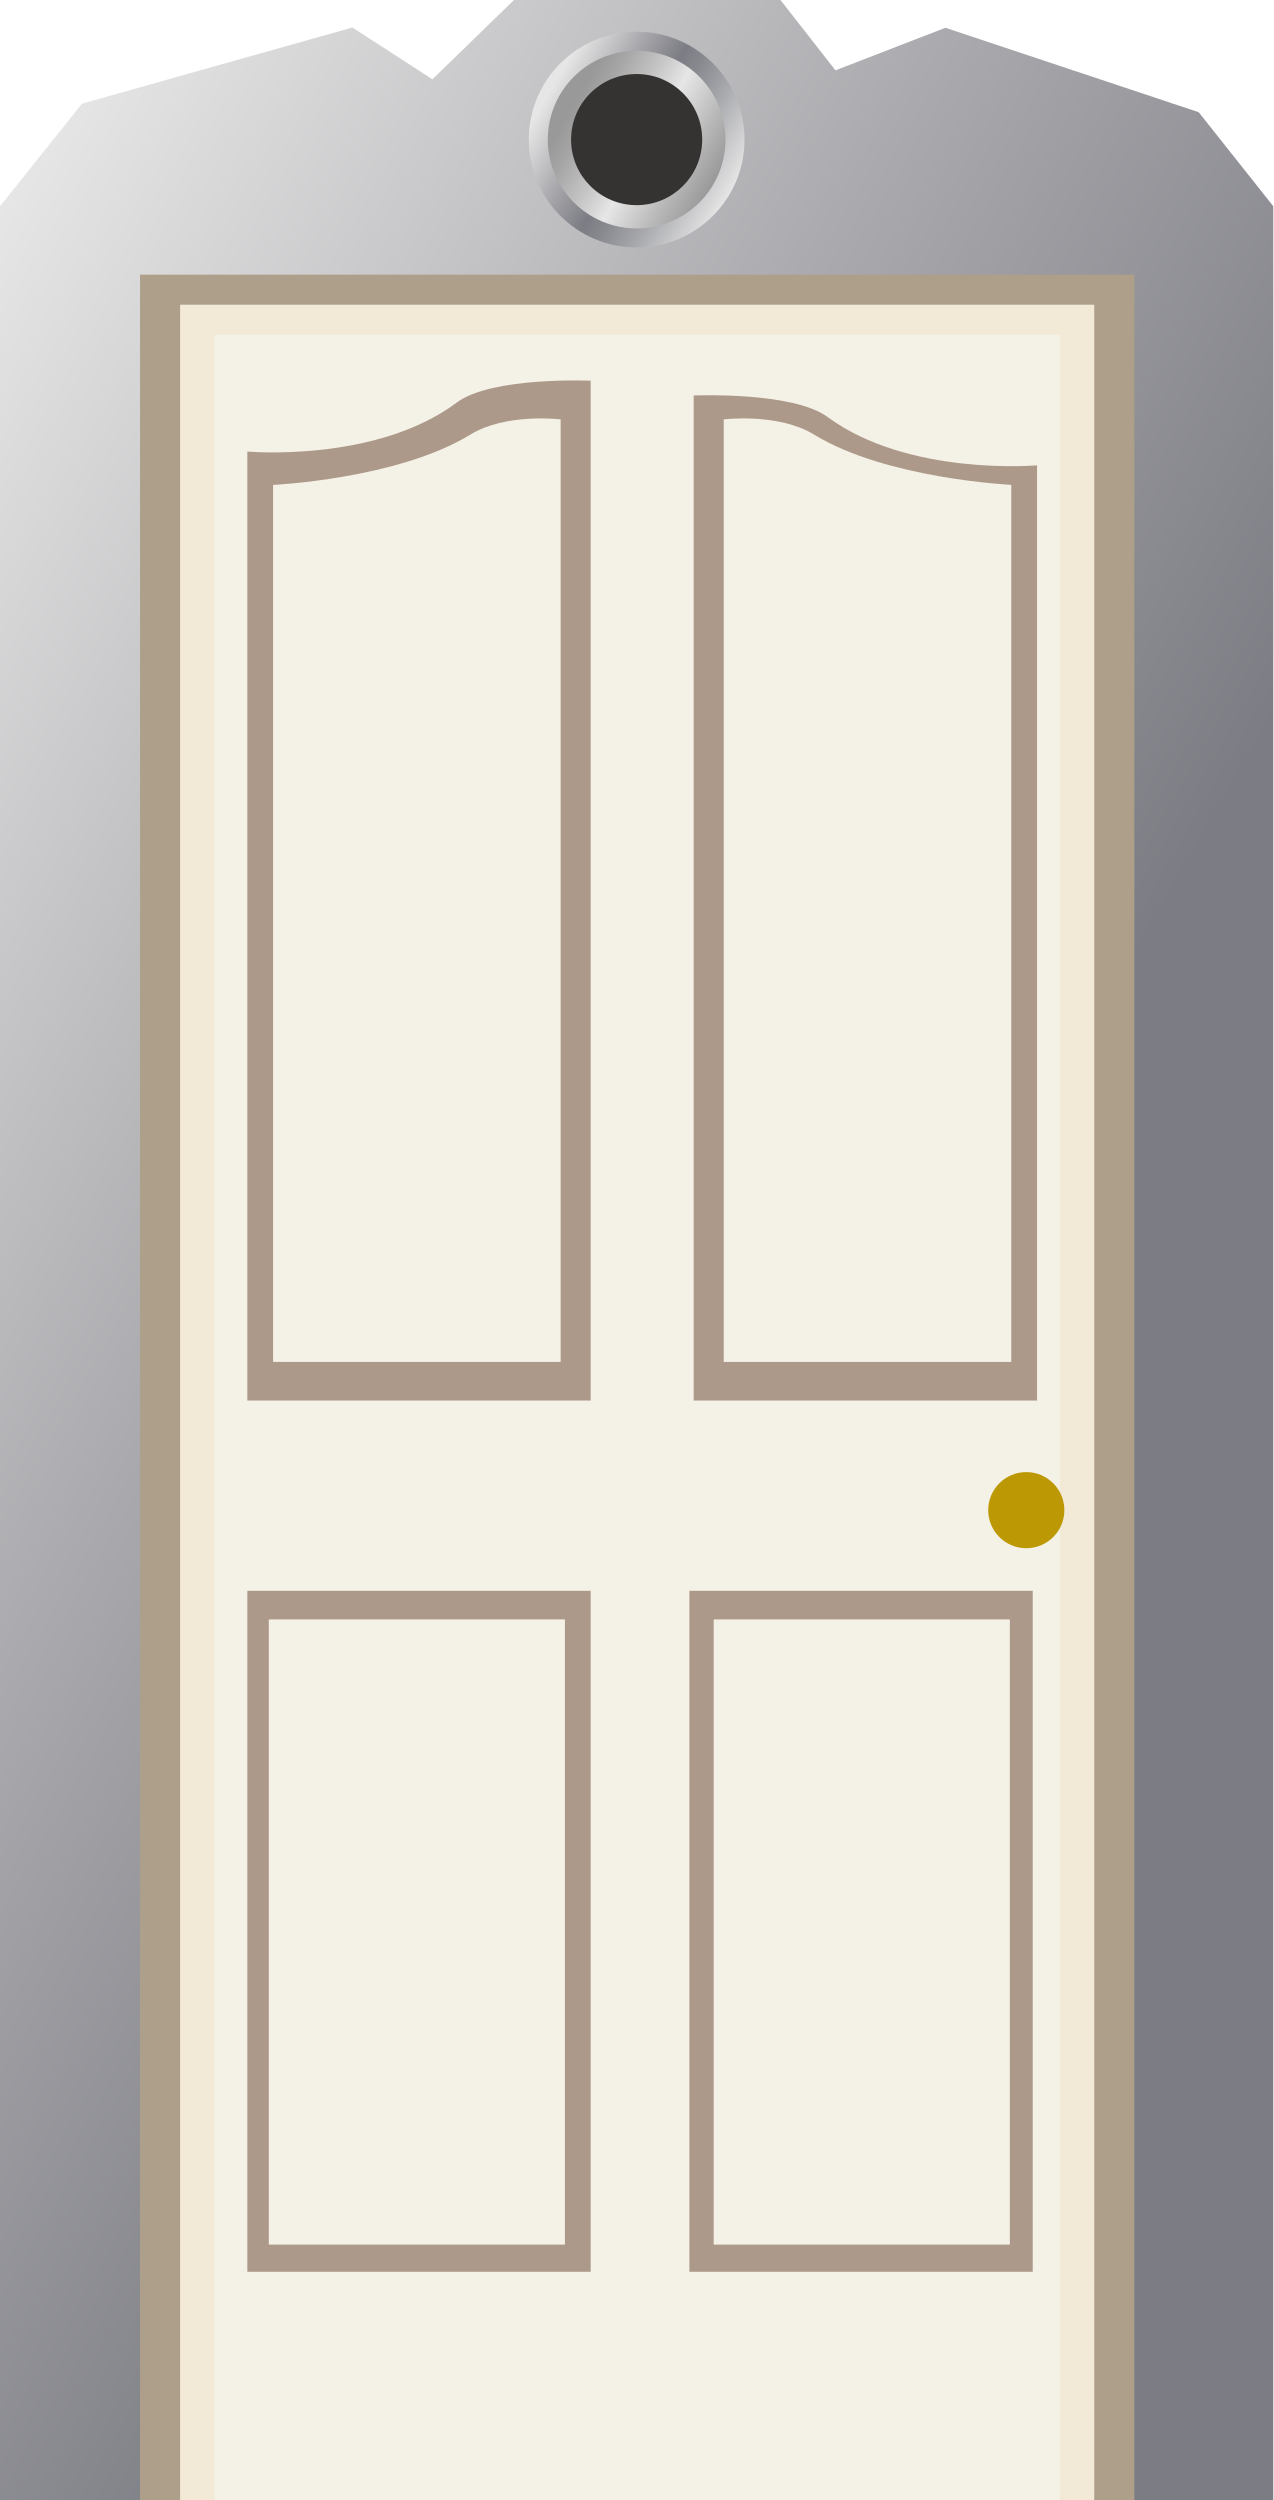
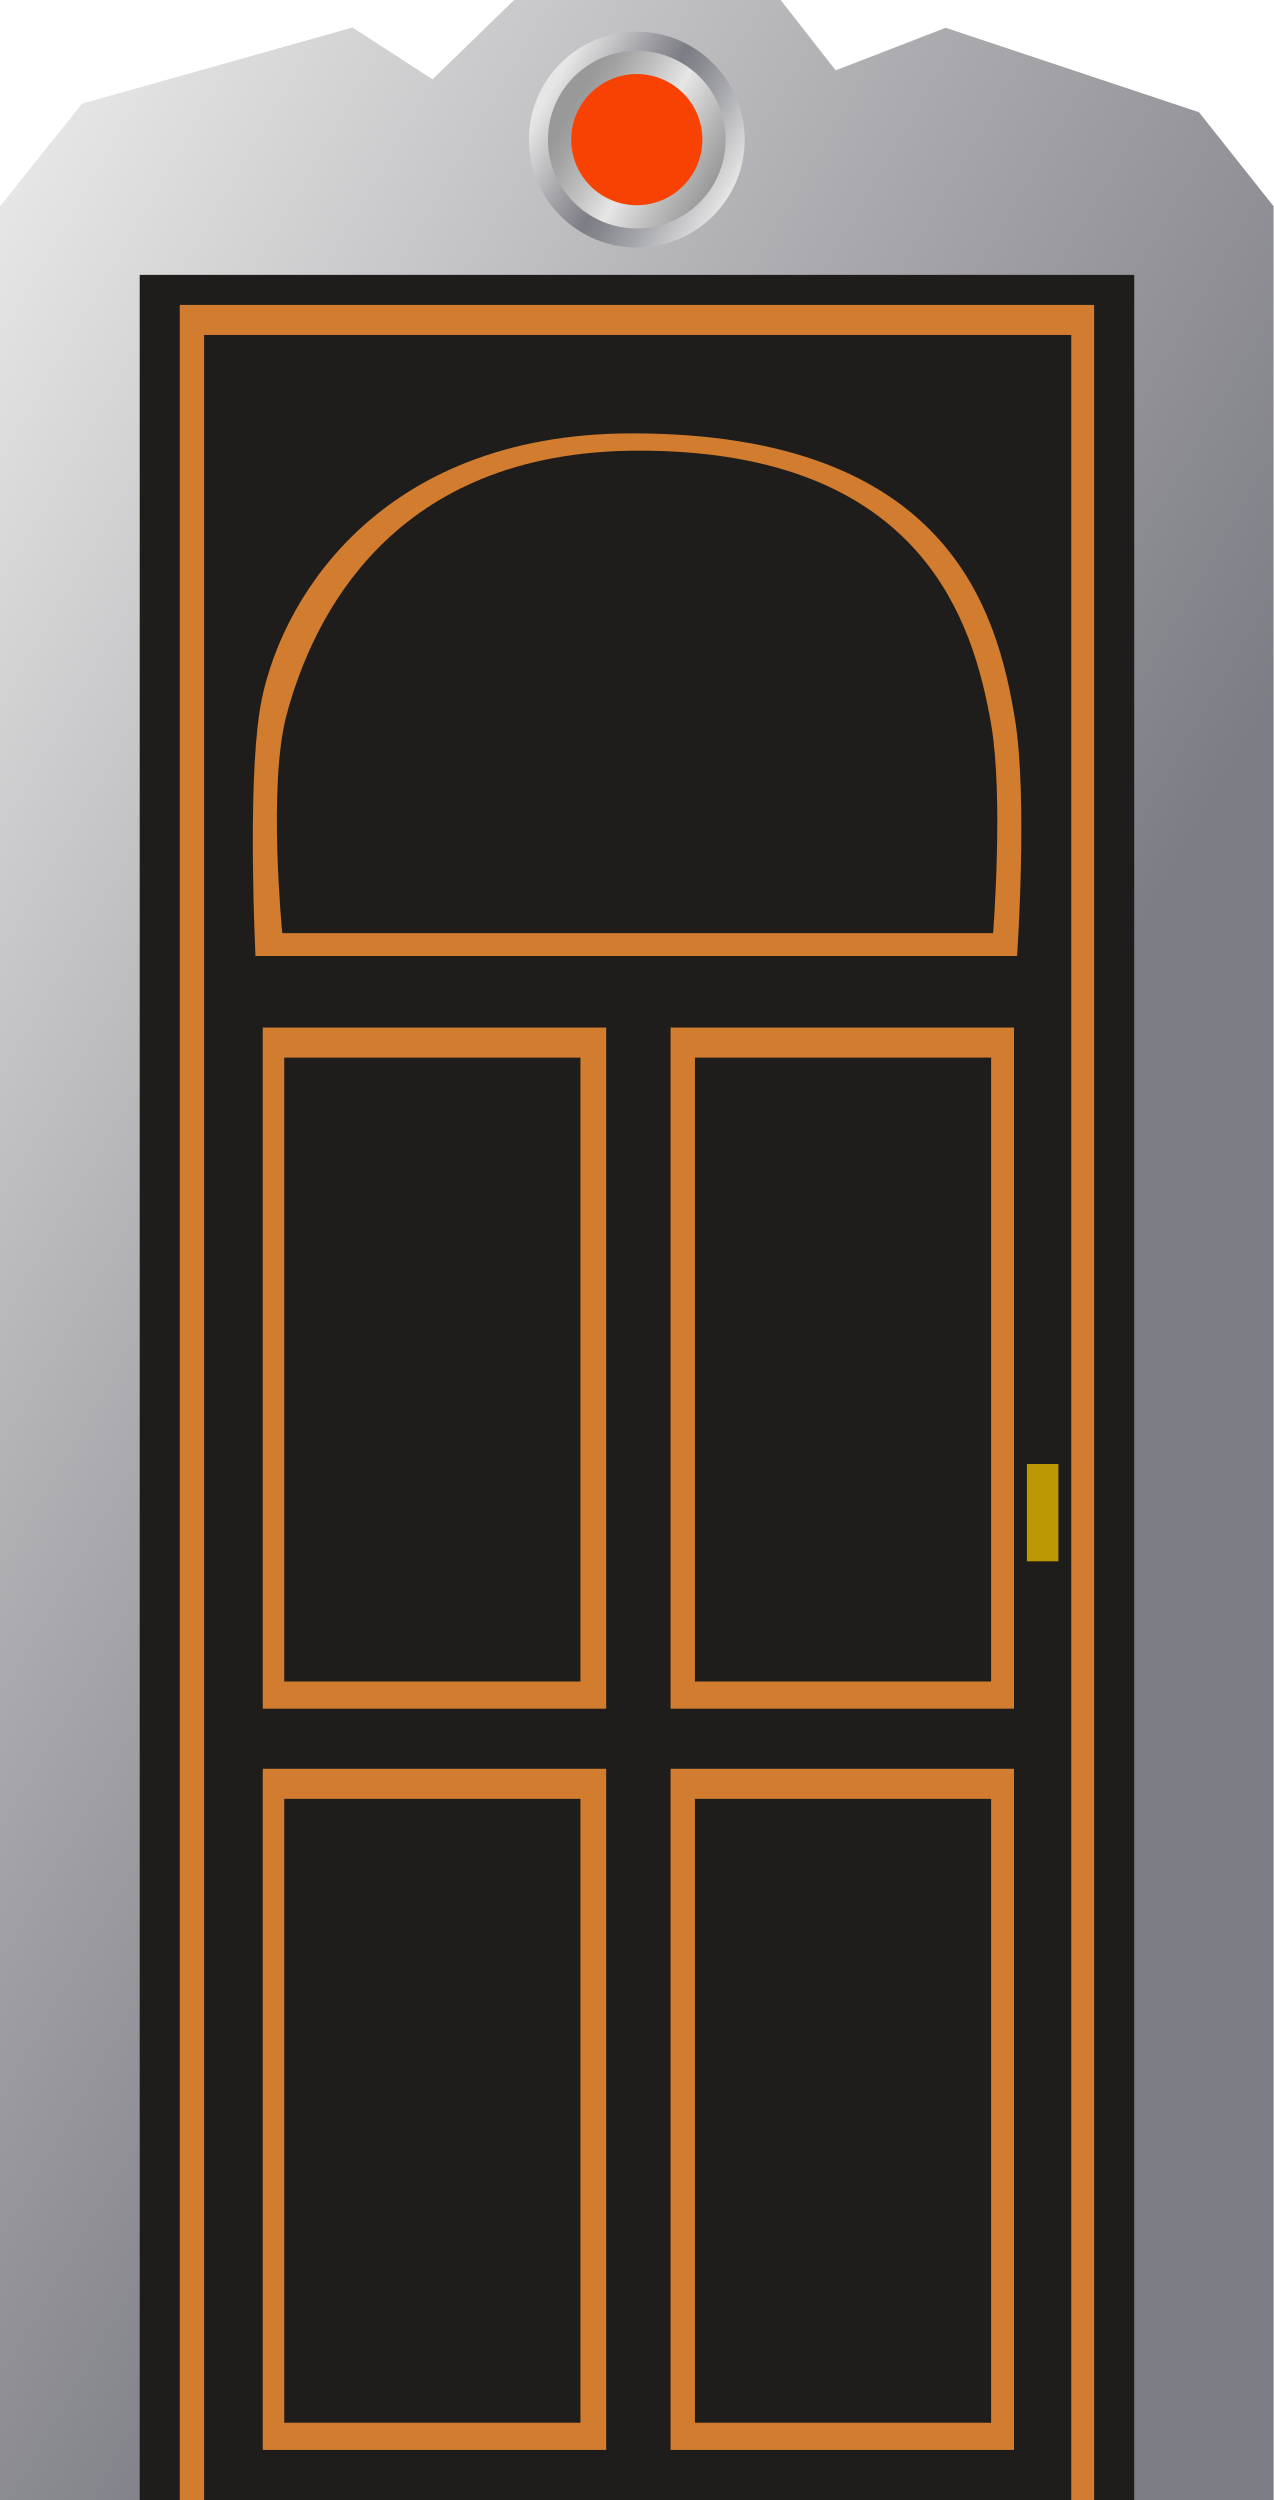
- <svg xmlns="http://www.w3.org/2000/svg" version="1.1" id="Layer_1" x="0px" y="0px" width="890.027px" height="1747.529px" viewBox="0 0 890.027 1747.529" enable-background="new 0 0 890.027 1747.529" xml:space="preserve">
-   <linearGradient id="SVGID_1_" gradientUnits="userSpaceOnUse" x1="-228.18" y1="539.366" x2="1133.626" y2="1325.605">
+ <svg xmlns="http://www.w3.org/2000/svg" version="1.1" id="Layer_1" x="0px" y="0px" width="890.027px" height="1747.091px" viewBox="0 0 890.027 1747.091" enable-background="new 0 0 890.027 1747.091" xml:space="preserve">
+   <linearGradient id="SVGID_1_" gradientUnits="userSpaceOnUse" x1="-228.18" y1="539.366" x2="1133.627" y2="1325.605">
    <stop offset="0" style="stop-color:#E6E6E6" />
    <stop offset="0.4" style="stop-color:#9D9DA2" />
    <stop offset="0.605" style="stop-color:#7C7D84" />
  </linearGradient>
-   <polygon fill="url(#SVGID_1_)" points="890.027,1747.529 0,1747.529 0,144.149 57.29,72.444 246.346,19.221 302.25,55.442   359.264,0 545.549,0 583.988,49.159 660.867,19.405 837.912,78.452 890.027,144.149 " />
-   <linearGradient id="SVGID_2_" gradientUnits="userSpaceOnUse" x1="379.703" y1="59.872" x2="510.322" y2="135.285">
+   <polygon fill="url(#SVGID_1_)" points="890.027,1747.529 0,1747.529 0,144.148 57.289,72.444 246.346,19.22 302.25,55.441   359.264,0 545.548,0 583.988,49.158 660.867,19.404 837.912,78.45 890.027,144.148 " />
+   <linearGradient id="SVGID_2_" gradientUnits="userSpaceOnUse" x1="379.702" y1="59.871" x2="510.322" y2="135.284">
    <stop offset="0.04" style="stop-color:#E6E6E6" />
    <stop offset="0.334" style="stop-color:#9D9DA2" />
    <stop offset="0.485" style="stop-color:#7C7D84" />
    <stop offset="0.576" style="stop-color:#88898F" />
    <stop offset="0.742" style="stop-color:#A8A9AD" />
    <stop offset="0.961" style="stop-color:#DCDCDD" />
    <stop offset="1" style="stop-color:#E6E6E6" />
  </linearGradient>
-   <circle fill="url(#SVGID_2_)" cx="445.014" cy="97.578" r="75.4" />
+   <circle fill="url(#SVGID_2_)" cx="445.013" cy="97.577" r="75.401" />
  <linearGradient id="SVGID_3_" gradientUnits="userSpaceOnUse" x1="391.228" y1="66.525" x2="498.797" y2="128.631">
    <stop offset="0.095" style="stop-color:#999999" />
    <stop offset="0.202" style="stop-color:#A5A5A5" />
    <stop offset="0.397" style="stop-color:#C5C5C5" />
    <stop offset="0.565" style="stop-color:#E6E6E6" />
    <stop offset="0.803" style="stop-color:#BABABA" />
    <stop offset="1" style="stop-color:#999999" />
  </linearGradient>
-   <circle fill="url(#SVGID_3_)" cx="445.013" cy="97.578" r="62.095" />
-   <circle fill="#353232" cx="445.014" cy="97.578" r="45.832" />
-   <rect x="97.893" y="191.996" fill="#AD9F8A" width="695" height="1556" />
-   <rect x="125.893" y="212.996" fill="#F2E9D7" width="639" height="1535" />
-   <rect x="149.893" y="233.996" fill="#F4F1E6" width="591" height="1514" />
-   <rect x="172.893" y="1111.996" fill="#AD9989" width="240" height="476" />
-   <rect x="481.893" y="1111.996" fill="#AD9989" width="240" height="476" />
-   <path fill="#AD9989" d="M412.893,978.996h-240V315.649c0,0,89.887,8.002,146.363-34.258c24.447-18.29,93.637-15.27,93.637-15.27  V978.996z" />
-   <path fill="#F4F1E6" d="M391.893,951.996h-201V338.96c0,0,87.193-4.083,137.789-35.128c25.109-15.406,63.211-10.665,63.211-10.665  V951.996z" />
-   <path fill="#AD9989" d="M484.893,978.996h240V325.277c0,0-89.887,7.883-146.367-33.762c-24.443-18.024-93.633-15.048-93.633-15.048  V978.996z" />
-   <path fill="#F4F1E6" d="M505.893,951.996h201V338.909c0,0-87.193-4.08-137.789-35.09c-25.109-15.39-63.211-10.655-63.211-10.655  V951.996z" />
-   <rect x="498.893" y="1131.996" fill="#F4F1E6" width="207" height="437" />
-   <rect x="187.893" y="1131.996" fill="#F4F1E6" width="207" height="437" />
-   <circle fill="#BC9904" cx="717.384" cy="1055.615" r="26.612" />
+   <circle fill="url(#SVGID_3_)" cx="445.013" cy="97.577" r="62.095" />
+   <circle fill="#F74203" cx="445.014" cy="97.577" r="45.832" />
+   <rect x="97.633" y="192.091" fill="#1E1D1B" width="695" height="1555" />
+   <rect x="125.633" y="213.091" fill="#D27C2F" width="639" height="1534" />
+   <rect x="142.633" y="234.091" fill="#1E1D1B" width="606" height="1513" />
+   <rect x="183.633" y="1236.091" fill="#D27C2F" width="240" height="476" />
+   <rect x="468.633" y="1236.091" fill="#D27C2F" width="240" height="476" />
+   <rect x="485.633" y="1257.091" fill="#1E1D1B" width="207" height="436" />
+   <rect x="198.633" y="1257.091" fill="#1E1D1B" width="207" height="436" />
+   <rect x="183.633" y="718.091" fill="#D27C2F" width="240" height="476" />
+   <rect x="468.633" y="718.091" fill="#D27C2F" width="240" height="476" />
+   <rect x="485.633" y="739.091" fill="#1E1D1B" width="207" height="436" />
+   <rect x="198.633" y="739.091" fill="#1E1D1B" width="207" height="436" />
+   <path fill="#D27C2F" d="M710.771,668.091H178.528c0,0-5.714-116.279,2.956-171.416c11.616-73.863,81.316-193.816,260.208-193.816  c221.768,0,255.336,124.805,267.6,199.709C718.367,558.013,710.771,668.091,710.771,668.091z" />
+   <path fill="#1E1D1B" d="M694.025,652.091h-496.76c0,0-10.225-103.061,2.957-152.338c18.25-68.22,73.715-184.819,246.222-184.819  c199.661,0,233.917,121.63,246.103,190.643C701.484,556.198,694.025,652.091,694.025,652.091z" />
+   <rect x="717.633" y="1023.091" fill="#BC9904" width="22" height="68" />
</svg>
